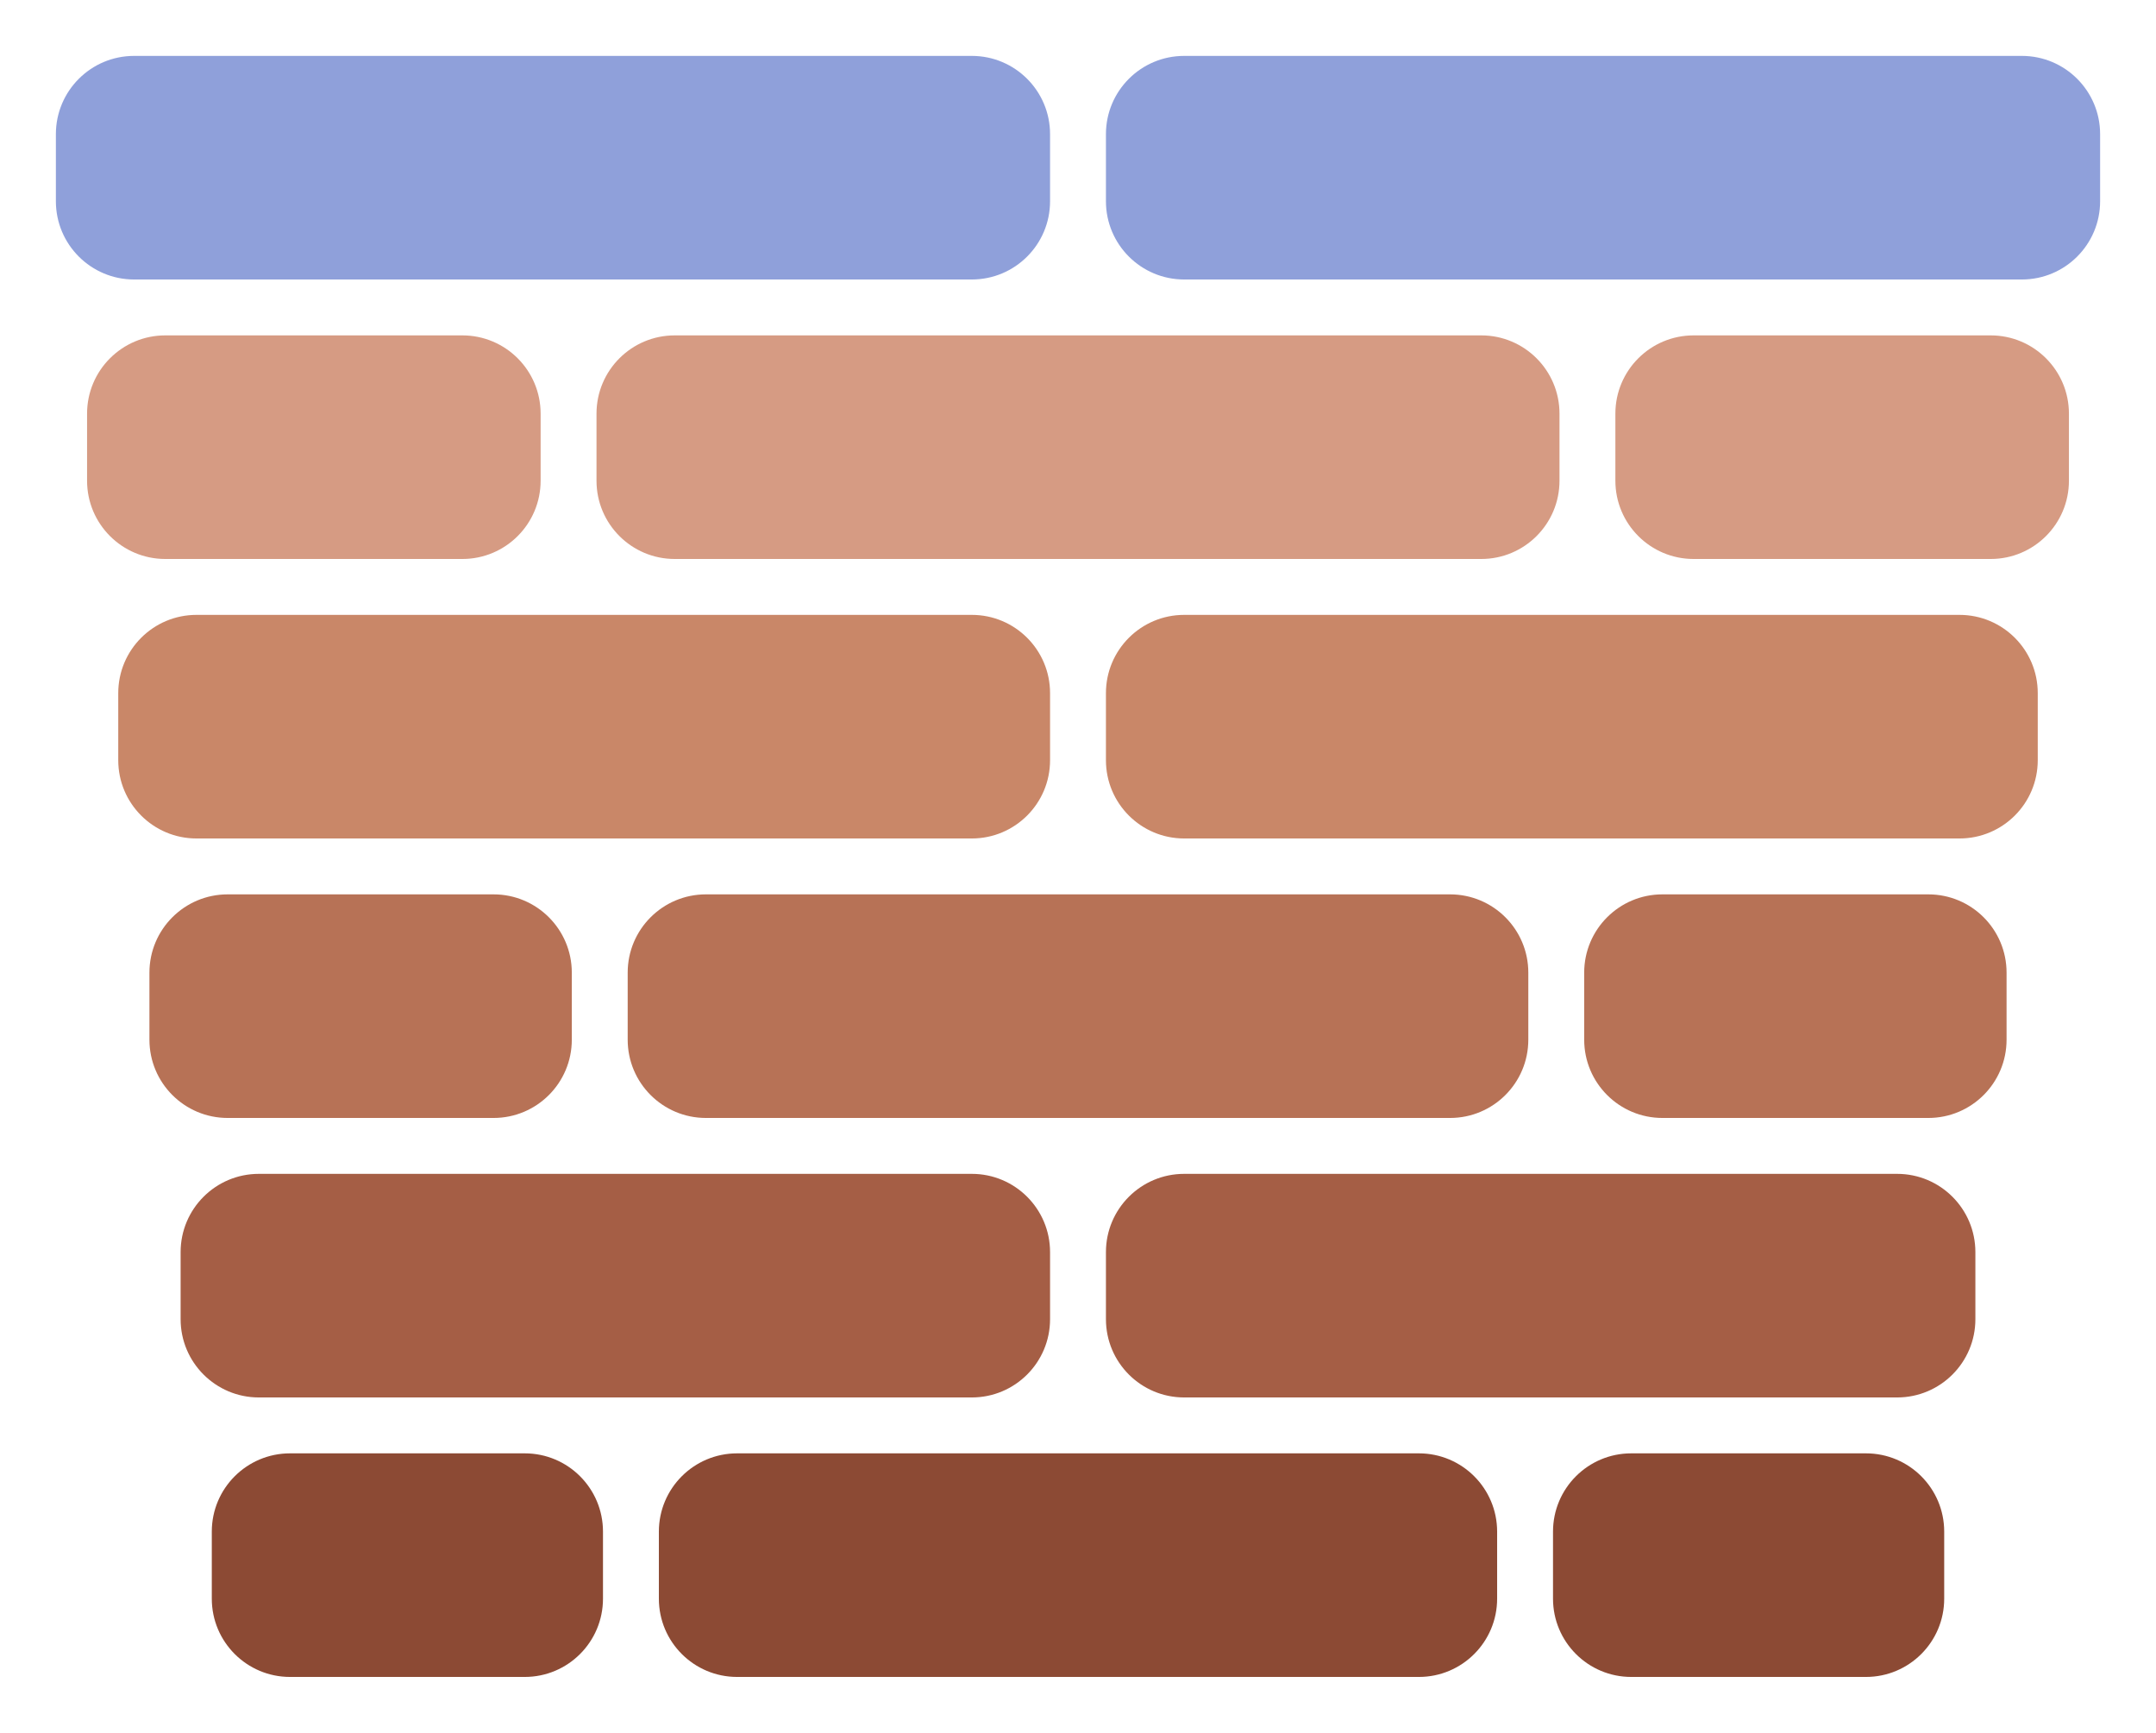
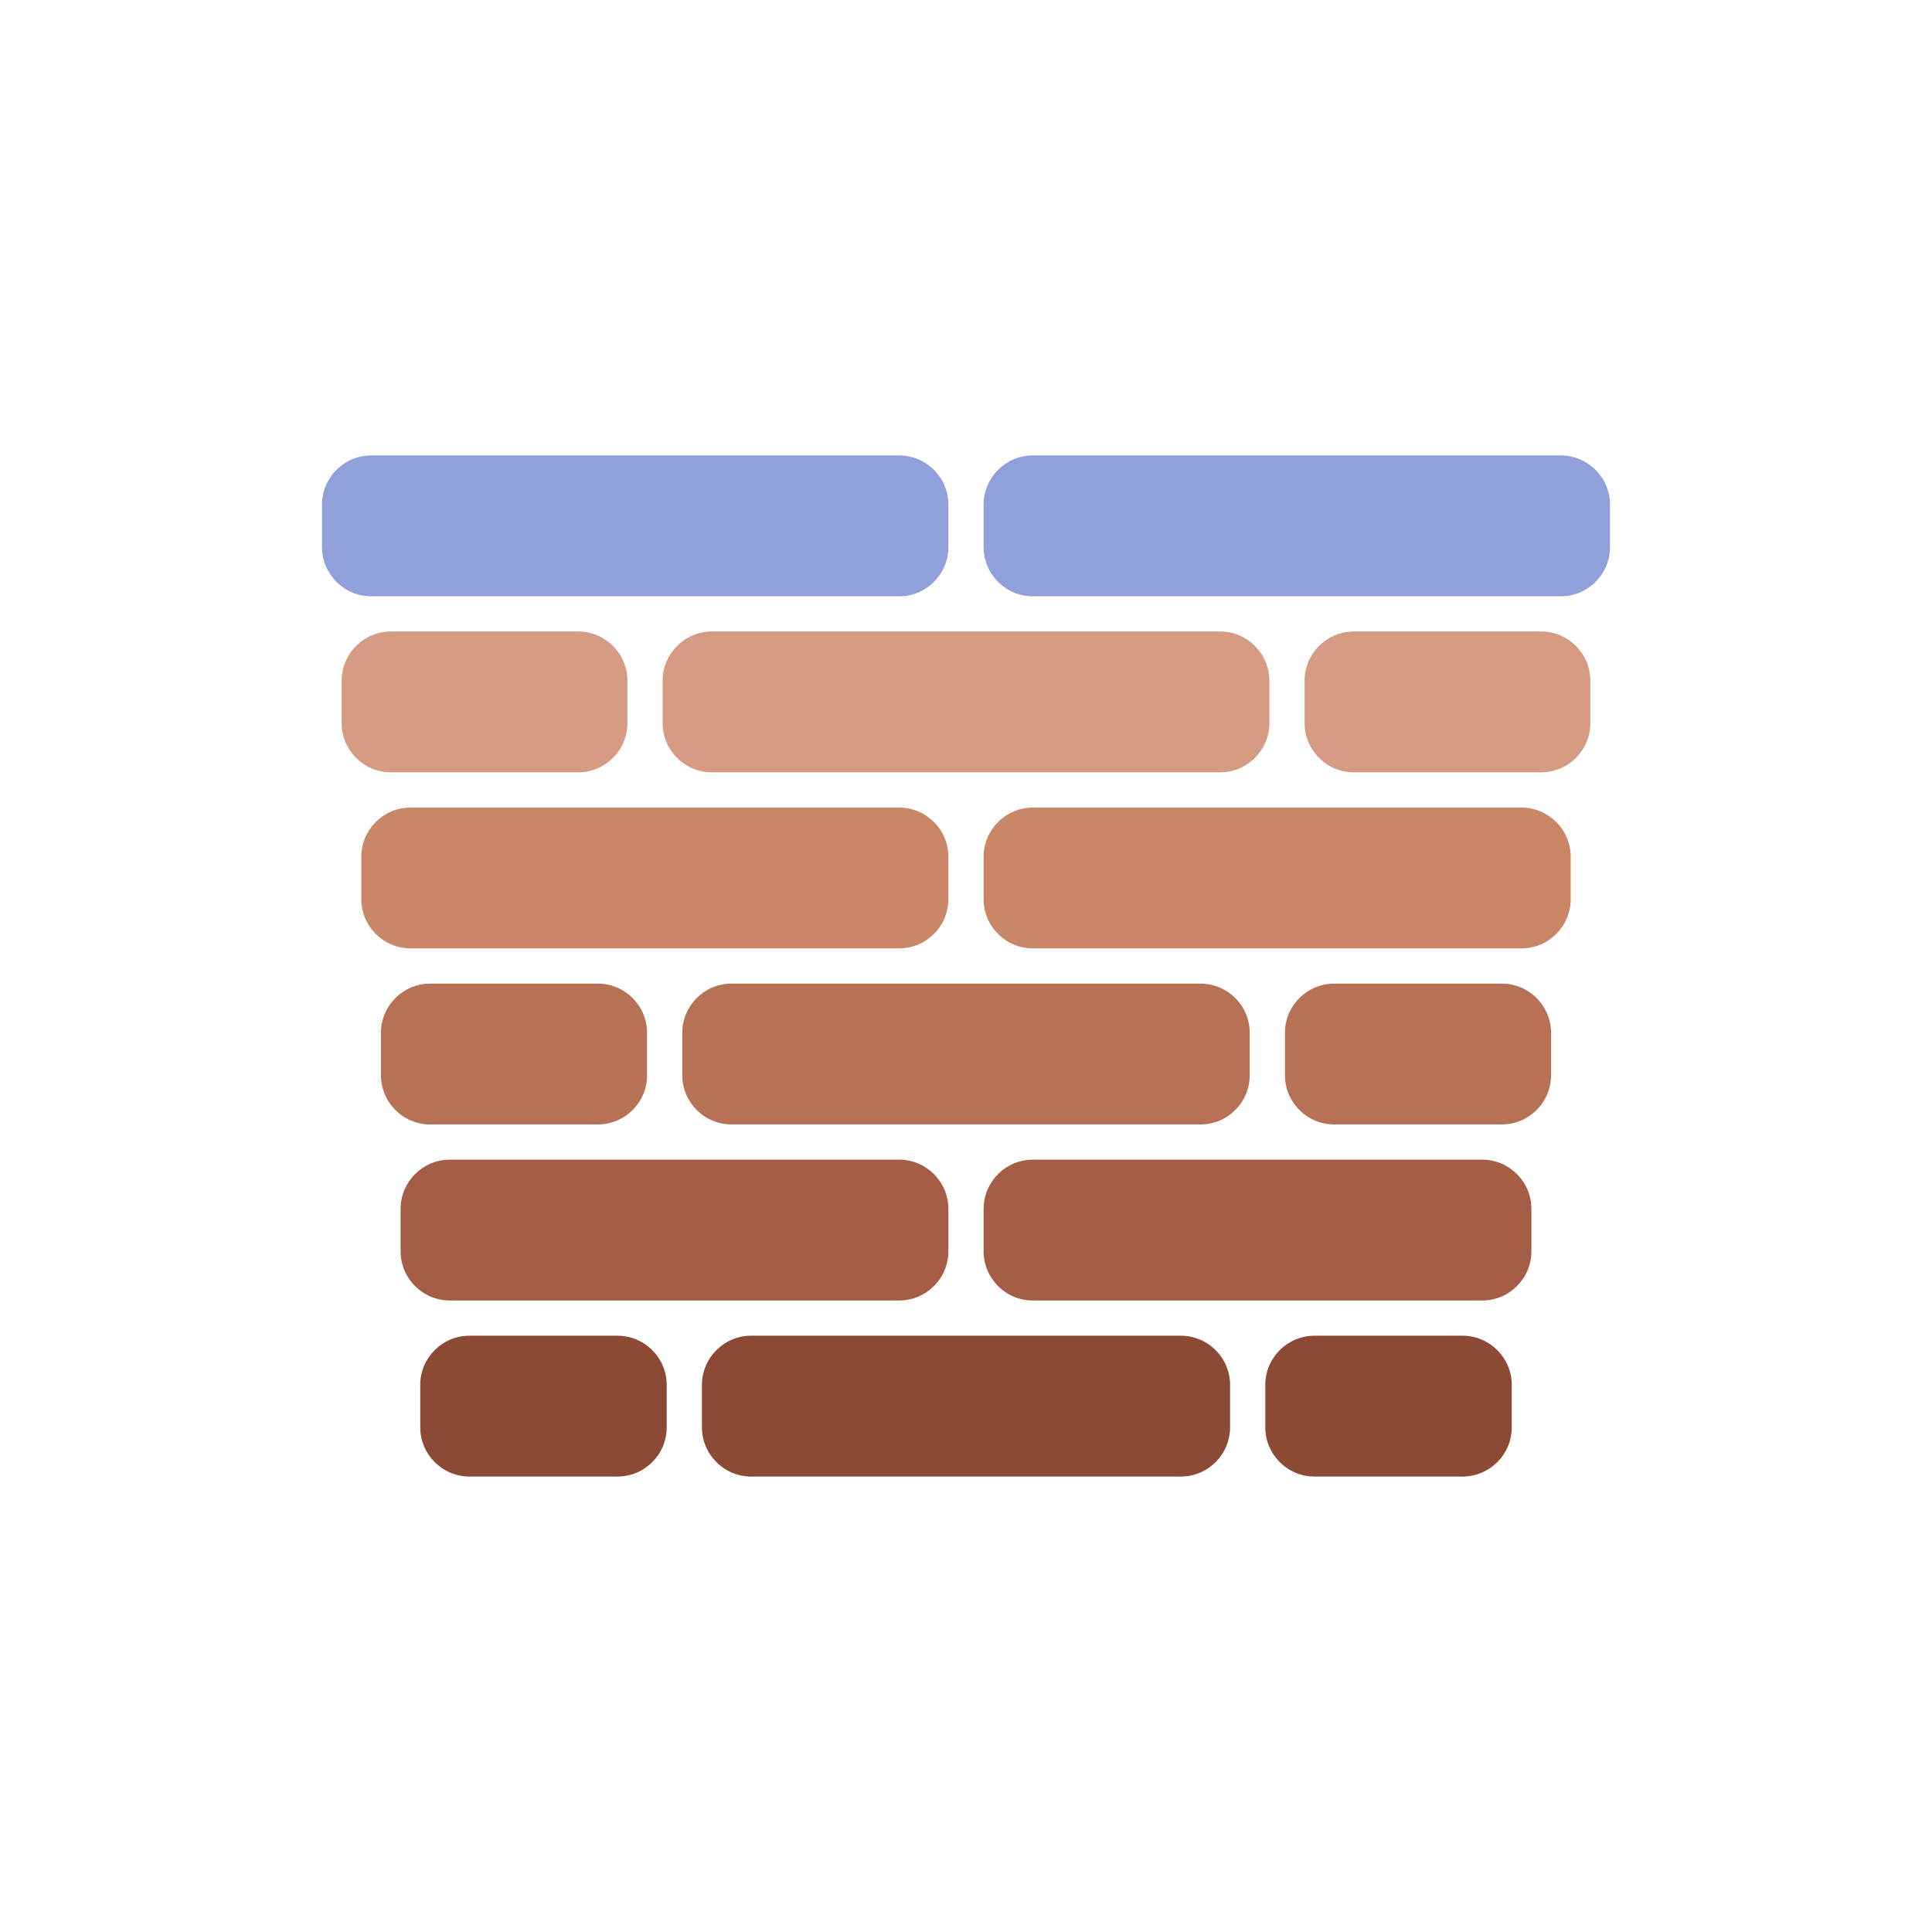
- <svg xmlns="http://www.w3.org/2000/svg" viewBox="-2 -2 77.160 62.000" role="img" aria-labelledby="t d">
+ <svg xmlns="http://www.w3.org/2000/svg" viewBox="0 0 109.740 109.740" role="img" aria-labelledby="t d">
  <defs />
-   <g id="brick-mark">
+   <g id="brick-mark" transform="translate(18.290,25.870)">
    <rect x="0.000" y="0.000" width="35.580" height="8.0" rx="2.8" fill="#8FA0DA" />
    <rect x="37.580" y="0.000" width="35.580" height="8.0" rx="2.8" fill="#8FA0DA" />
    <rect x="1.116" y="10.000" width="16.232" height="8.0" rx="2.8" fill="#D69B83" />
    <rect x="19.348" y="10.000" width="34.464" height="8.0" rx="2.8" fill="#D69B83" />
    <rect x="55.812" y="10.000" width="16.232" height="8.0" rx="2.8" fill="#D69B83" />
    <rect x="2.232" y="20.000" width="33.348" height="8.0" rx="2.8" fill="#C98768" />
    <rect x="37.580" y="20.000" width="33.348" height="8.0" rx="2.8" fill="#C98768" />
    <rect x="3.348" y="30.000" width="15.116" height="8.0" rx="2.8" fill="#B77256" />
    <rect x="20.464" y="30.000" width="32.232" height="8.0" rx="2.8" fill="#B77256" />
    <rect x="54.696" y="30.000" width="15.116" height="8.0" rx="2.8" fill="#B77256" />
    <rect x="4.464" y="40.000" width="31.116" height="8.0" rx="2.8" fill="#A55E45" />
    <rect x="37.580" y="40.000" width="31.116" height="8.0" rx="2.8" fill="#A55E45" />
    <rect x="5.580" y="50.000" width="14.000" height="8.0" rx="2.8" fill="#8C4A34" />
    <rect x="21.580" y="50.000" width="30.000" height="8.0" rx="2.8" fill="#8C4A34" />
    <rect x="53.580" y="50.000" width="14.000" height="8.0" rx="2.8" fill="#8C4A34" />
  </g>
</svg>
